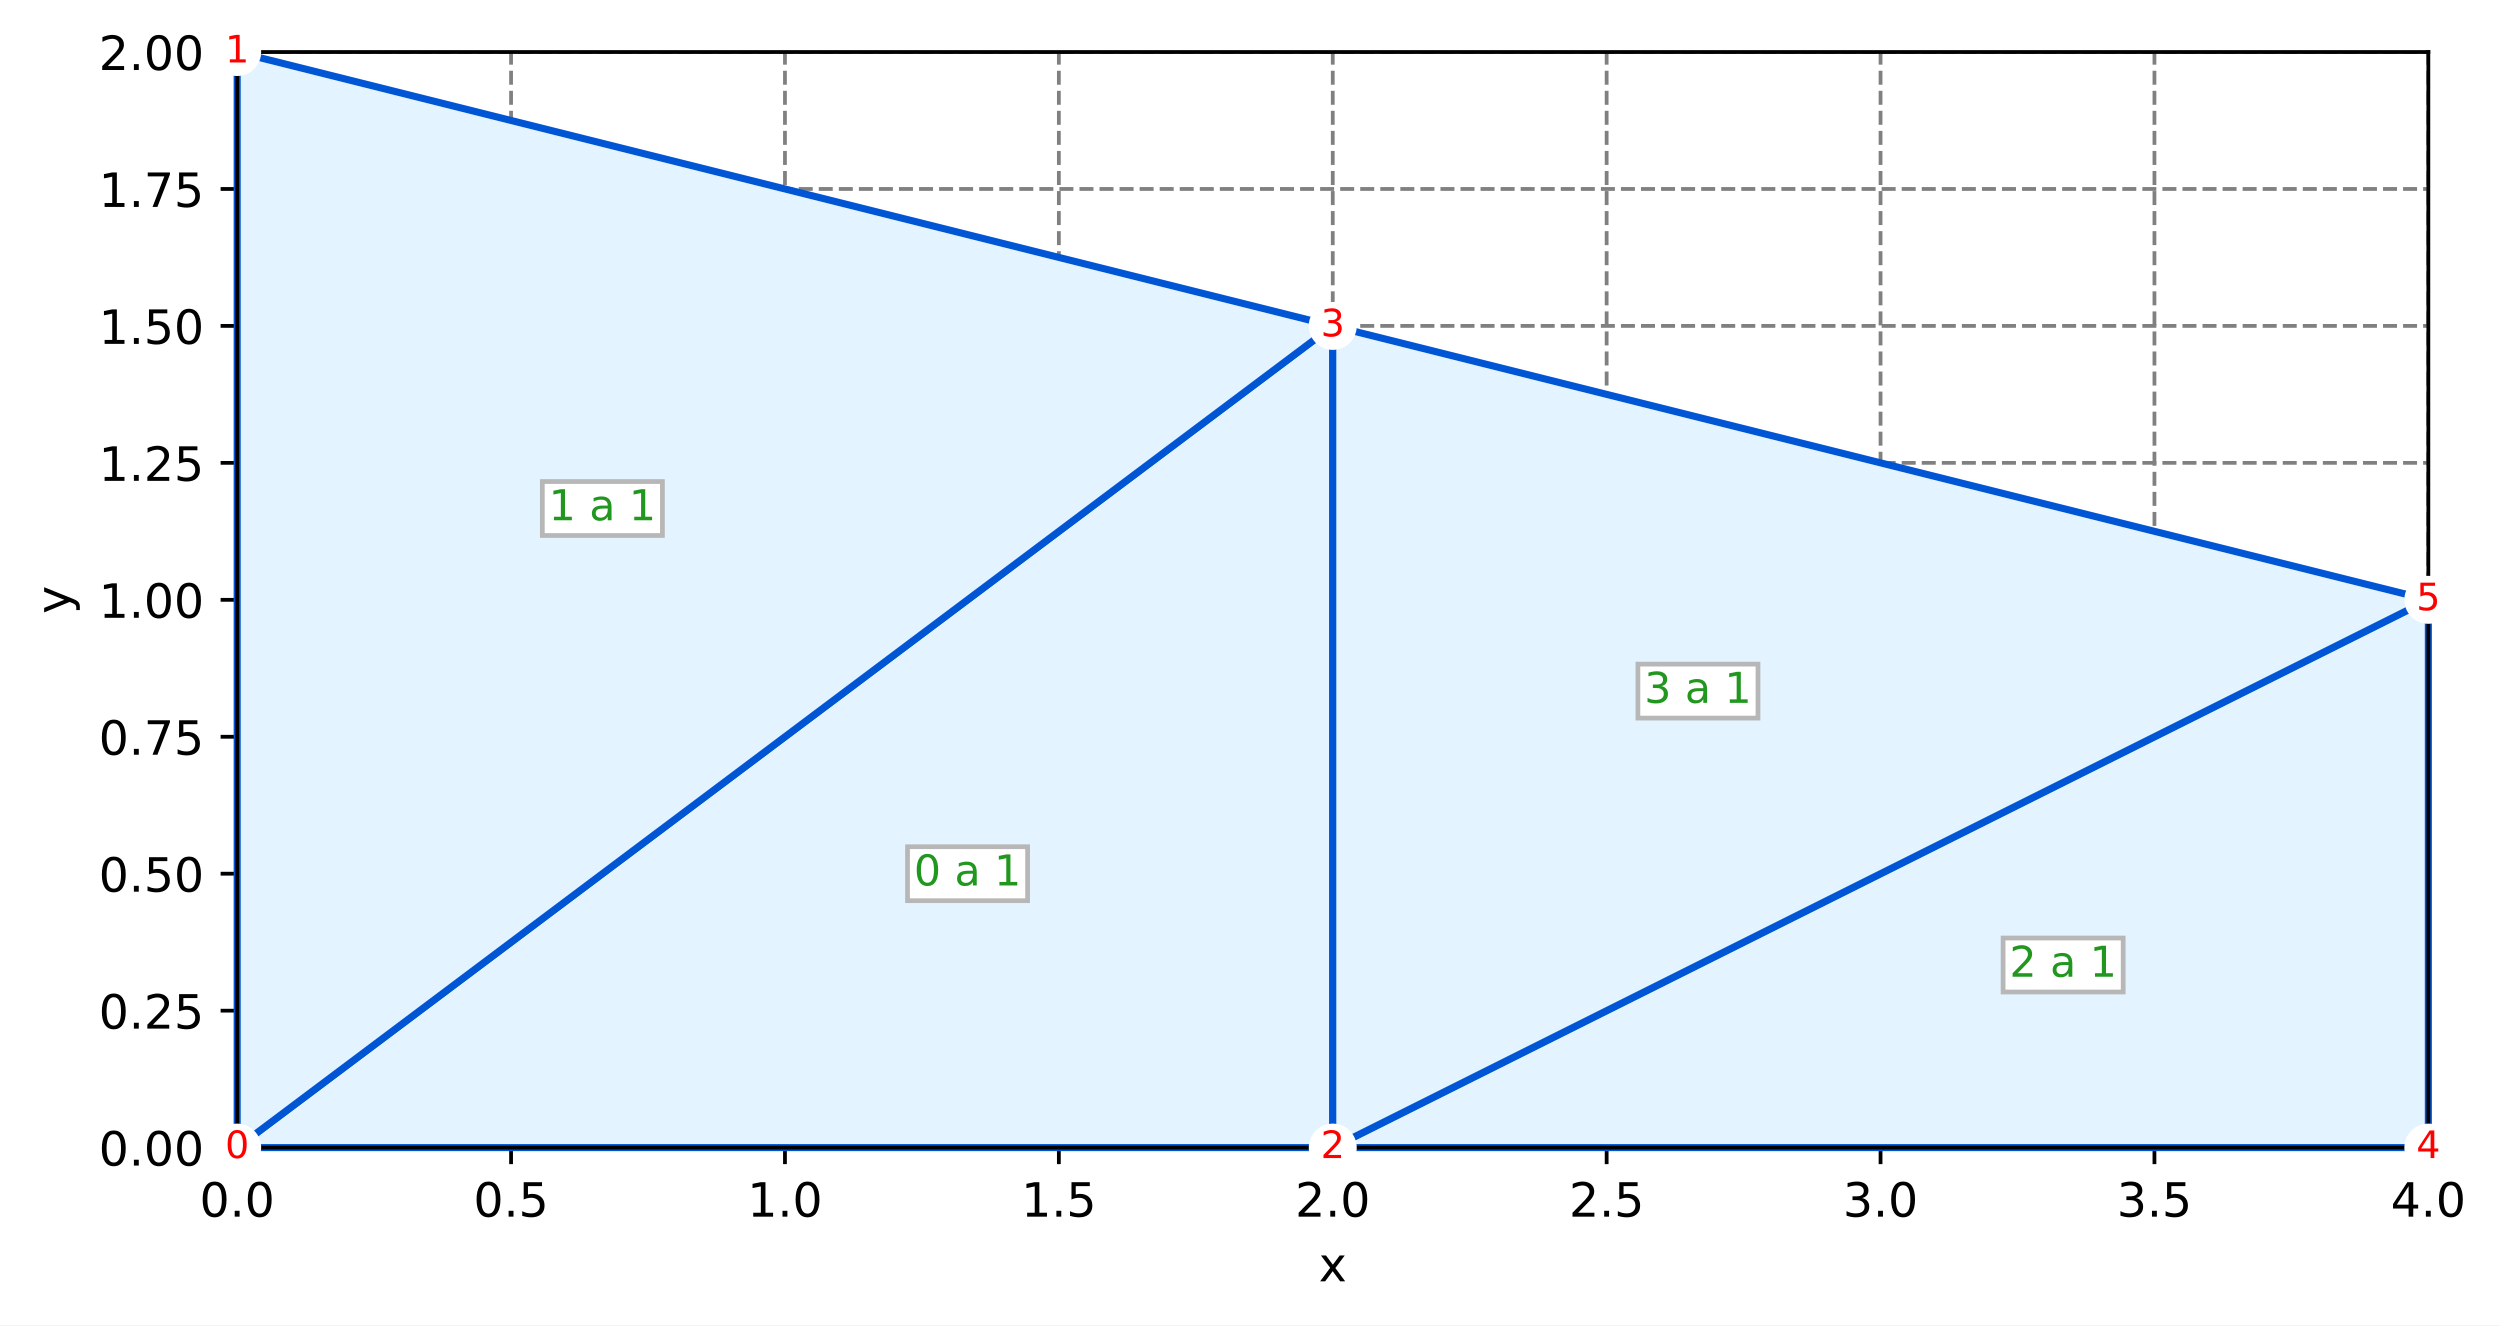
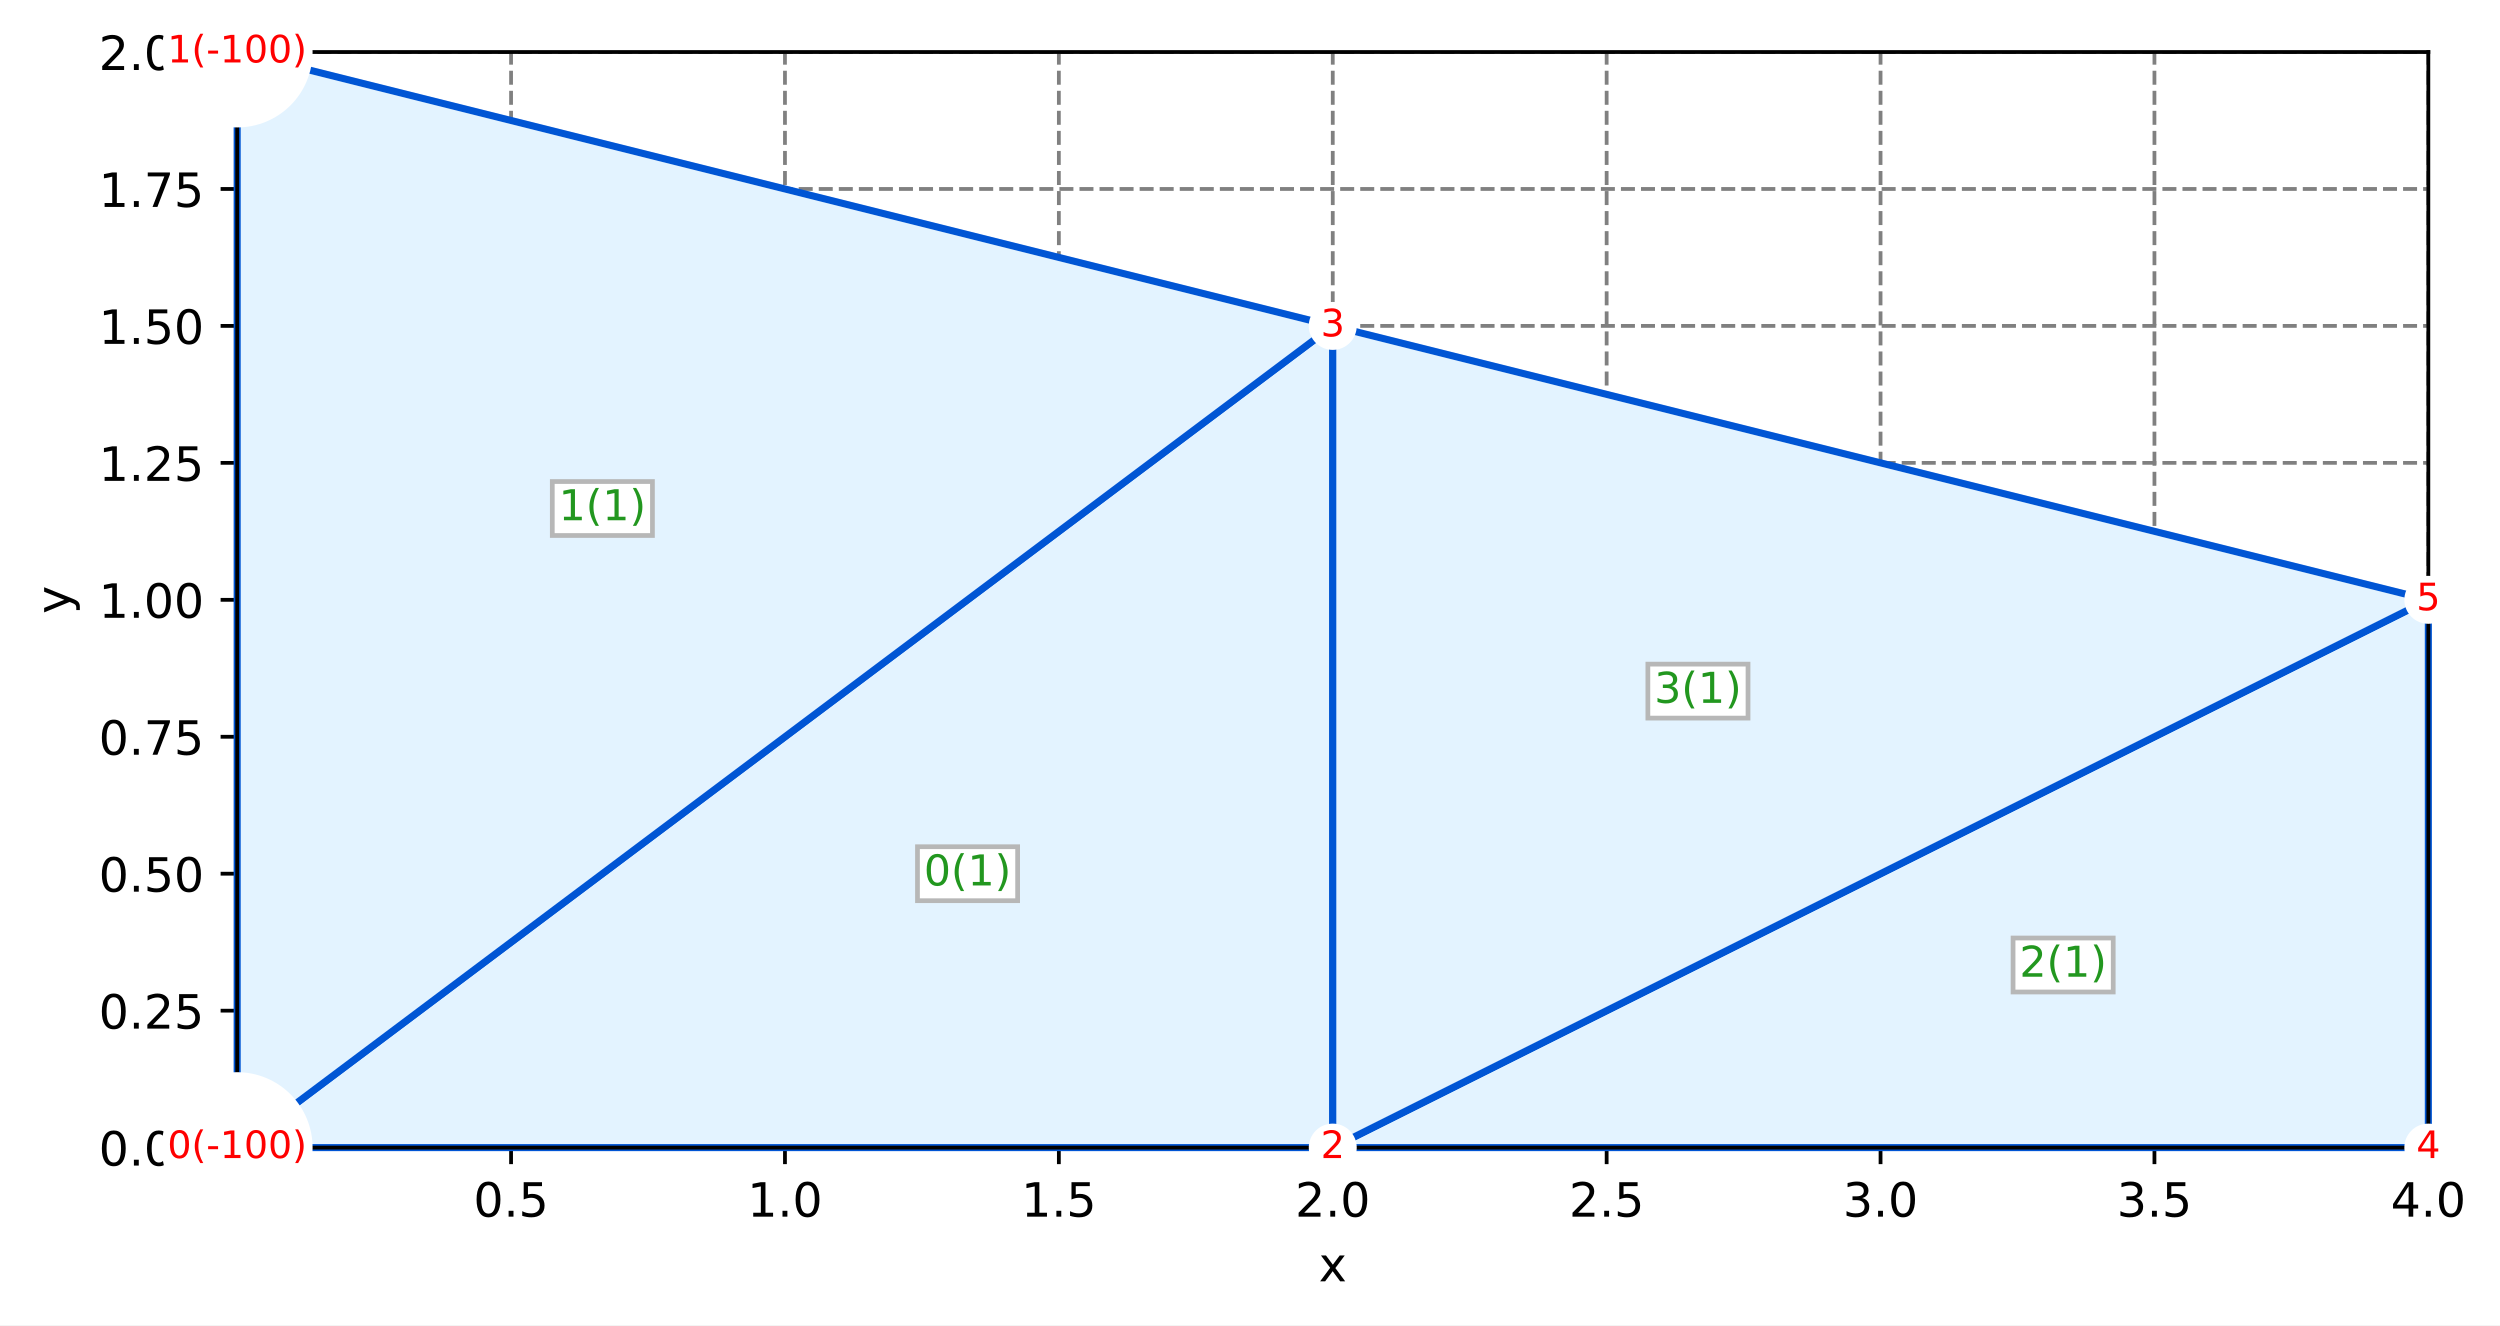
<svg xmlns="http://www.w3.org/2000/svg" xmlns:xlink="http://www.w3.org/1999/xlink" width="528.558pt" height="280.187pt" viewBox="0 0 528.558 280.187" version="1.1">
  <defs>
    <style type="text/css">*{stroke-linejoin: round; stroke-linecap: butt}</style>
  </defs>
  <g id="figure_1">
    <g id="patch_1">
      <path d="M 0 280.187  L 528.558 280.187  L 528.558 0  L 0 0  z " style="fill: #ffffff" />
    </g>
    <g id="axes_1">
      <g id="patch_2">
        <path d="M 50.144 242.631  L 513.407 242.631  L 513.407 10.999  L 50.144 10.999  z " style="fill: #ffffff" />
      </g>
      <g id="matplotlib.axis_1">
        <g id="xtick_1">
          <g id="line2d_1">
-             <path d="M 50.144 242.631  L 50.144 10.999  " clip-path="url(#p65cebef724)" style="fill: none; stroke-dasharray: 2.96,1.28; stroke-dashoffset: 0; stroke: #808080; stroke-width: 0.8" />
+             <path d="M 50.144 242.631  L 50.144 10.999  " clip-path="url(#pfa76dc03b0)" style="fill: none; stroke-dasharray: 2.96,1.28; stroke-dashoffset: 0; stroke: #808080; stroke-width: 0.8" />
          </g>
          <g id="line2d_2">
            <defs>
-               <path id="m64d5d5f95b" d="M 0 0  L 0 3.5  " style="stroke: #000000; stroke-width: 0.8" />
+               <path id="m0bbc252b20" d="M 0 0  L 0 3.5  " style="stroke: #000000; stroke-width: 0.8" />
            </defs>
            <g>
-               <use xlink:href="#m64d5d5f95b" x="50.144" y="242.631" style="stroke: #000000; stroke-width: 0.8" />
+               <use xlink:href="#m0bbc252b20" x="50.144" y="242.631" style="stroke: #000000; stroke-width: 0.8" />
            </g>
          </g>
          <g id="text_1">
            <g transform="translate(42.19219 257.229)scale(0.1 -0.1)">
              <defs>
                <path id="DejaVuSans-30" d="M 2034 4250  Q 1547 4250 1301 3770  Q 1056 3291 1056 2328  Q 1056 1369 1301 889  Q 1547 409 2034 409  Q 2525 409 2770 889  Q 3016 1369 3016 2328  Q 3016 3291 2770 3770  Q 2525 4250 2034 4250  z M 2034 4750  Q 2819 4750 3233 4129  Q 3647 3509 3647 2328  Q 3647 1150 3233 529  Q 2819 -91 2034 -91  Q 1250 -91 836 529  Q 422 1150 422 2328  Q 422 3509 836 4129  Q 1250 4750 2034 4750  z " transform="scale(0.015625)" />
                <path id="DejaVuSans-2e" d="M 684 794  L 1344 794  L 1344 0  L 684 0  L 684 794  z " transform="scale(0.015625)" />
              </defs>
              <use xlink:href="#DejaVuSans-30" />
              <use xlink:href="#DejaVuSans-2e" x="63.623" />
              <use xlink:href="#DejaVuSans-30" x="95.41" />
            </g>
          </g>
        </g>
        <g id="xtick_2">
          <g id="line2d_3">
-             <path d="M 108.052 242.631  L 108.052 10.999  " clip-path="url(#p65cebef724)" style="fill: none; stroke-dasharray: 2.96,1.28; stroke-dashoffset: 0; stroke: #808080; stroke-width: 0.8" />
+             <path d="M 108.052 242.631  L 108.052 10.999  " clip-path="url(#pfa76dc03b0)" style="fill: none; stroke-dasharray: 2.96,1.28; stroke-dashoffset: 0; stroke: #808080; stroke-width: 0.8" />
          </g>
          <g id="line2d_4">
            <g>
-               <use xlink:href="#m64d5d5f95b" x="108.052" y="242.631" style="stroke: #000000; stroke-width: 0.8" />
+               <use xlink:href="#m0bbc252b20" x="108.052" y="242.631" style="stroke: #000000; stroke-width: 0.8" />
            </g>
          </g>
          <g id="text_2">
            <g transform="translate(100.1 257.229)scale(0.1 -0.1)">
              <defs>
                <path id="DejaVuSans-35" d="M 691 4666  L 3169 4666  L 3169 4134  L 1269 4134  L 1269 2991  Q 1406 3038 1543 3061  Q 1681 3084 1819 3084  Q 2600 3084 3056 2656  Q 3513 2228 3513 1497  Q 3513 744 3044 326  Q 2575 -91 1722 -91  Q 1428 -91 1123 -41  Q 819 9 494 109  L 494 744  Q 775 591 1075 516  Q 1375 441 1709 441  Q 2250 441 2565 725  Q 2881 1009 2881 1497  Q 2881 1984 2565 2268  Q 2250 2553 1709 2553  Q 1456 2553 1204 2497  Q 953 2441 691 2322  L 691 4666  z " transform="scale(0.015625)" />
              </defs>
              <use xlink:href="#DejaVuSans-30" />
              <use xlink:href="#DejaVuSans-2e" x="63.623" />
              <use xlink:href="#DejaVuSans-35" x="95.41" />
            </g>
          </g>
        </g>
        <g id="xtick_3">
          <g id="line2d_5">
-             <path d="M 165.959 242.631  L 165.959 10.999  " clip-path="url(#p65cebef724)" style="fill: none; stroke-dasharray: 2.96,1.28; stroke-dashoffset: 0; stroke: #808080; stroke-width: 0.8" />
+             <path d="M 165.959 242.631  L 165.959 10.999  " clip-path="url(#pfa76dc03b0)" style="fill: none; stroke-dasharray: 2.96,1.28; stroke-dashoffset: 0; stroke: #808080; stroke-width: 0.8" />
          </g>
          <g id="line2d_6">
            <g>
-               <use xlink:href="#m64d5d5f95b" x="165.959" y="242.631" style="stroke: #000000; stroke-width: 0.8" />
+               <use xlink:href="#m0bbc252b20" x="165.959" y="242.631" style="stroke: #000000; stroke-width: 0.8" />
            </g>
          </g>
          <g id="text_3">
            <g transform="translate(158.0079 257.229)scale(0.1 -0.1)">
              <defs>
                <path id="DejaVuSans-31" d="M 794 531  L 1825 531  L 1825 4091  L 703 3866  L 703 4441  L 1819 4666  L 2450 4666  L 2450 531  L 3481 531  L 3481 0  L 794 0  L 794 531  z " transform="scale(0.015625)" />
              </defs>
              <use xlink:href="#DejaVuSans-31" />
              <use xlink:href="#DejaVuSans-2e" x="63.623" />
              <use xlink:href="#DejaVuSans-30" x="95.41" />
            </g>
          </g>
        </g>
        <g id="xtick_4">
          <g id="line2d_7">
-             <path d="M 223.867 242.631  L 223.867 10.999  " clip-path="url(#p65cebef724)" style="fill: none; stroke-dasharray: 2.96,1.28; stroke-dashoffset: 0; stroke: #808080; stroke-width: 0.8" />
+             <path d="M 223.867 242.631  L 223.867 10.999  " clip-path="url(#pfa76dc03b0)" style="fill: none; stroke-dasharray: 2.96,1.28; stroke-dashoffset: 0; stroke: #808080; stroke-width: 0.8" />
          </g>
          <g id="line2d_8">
            <g>
-               <use xlink:href="#m64d5d5f95b" x="223.867" y="242.631" style="stroke: #000000; stroke-width: 0.8" />
+               <use xlink:href="#m0bbc252b20" x="223.867" y="242.631" style="stroke: #000000; stroke-width: 0.8" />
            </g>
          </g>
          <g id="text_4">
            <g transform="translate(215.9157 257.229)scale(0.1 -0.1)">
              <use xlink:href="#DejaVuSans-31" />
              <use xlink:href="#DejaVuSans-2e" x="63.623" />
              <use xlink:href="#DejaVuSans-35" x="95.41" />
            </g>
          </g>
        </g>
        <g id="xtick_5">
          <g id="line2d_9">
-             <path d="M 281.775 242.631  L 281.775 10.999  " clip-path="url(#p65cebef724)" style="fill: none; stroke-dasharray: 2.96,1.28; stroke-dashoffset: 0; stroke: #808080; stroke-width: 0.8" />
+             <path d="M 281.775 242.631  L 281.775 10.999  " clip-path="url(#pfa76dc03b0)" style="fill: none; stroke-dasharray: 2.96,1.28; stroke-dashoffset: 0; stroke: #808080; stroke-width: 0.8" />
          </g>
          <g id="line2d_10">
            <g>
-               <use xlink:href="#m64d5d5f95b" x="281.775" y="242.631" style="stroke: #000000; stroke-width: 0.8" />
+               <use xlink:href="#m0bbc252b20" x="281.775" y="242.631" style="stroke: #000000; stroke-width: 0.8" />
            </g>
          </g>
          <g id="text_5">
            <g transform="translate(273.8236 257.229)scale(0.1 -0.1)">
              <defs>
                <path id="DejaVuSans-32" d="M 1228 531  L 3431 531  L 3431 0  L 469 0  L 469 531  Q 828 903 1448 1529  Q 2069 2156 2228 2338  Q 2531 2678 2651 2914  Q 2772 3150 2772 3378  Q 2772 3750 2511 3984  Q 2250 4219 1831 4219  Q 1534 4219 1204 4116  Q 875 4013 500 3803  L 500 4441  Q 881 4594 1212 4672  Q 1544 4750 1819 4750  Q 2544 4750 2975 4387  Q 3406 4025 3406 3419  Q 3406 3131 3298 2873  Q 3191 2616 2906 2266  Q 2828 2175 2409 1742  Q 1991 1309 1228 531  z " transform="scale(0.015625)" />
              </defs>
              <use xlink:href="#DejaVuSans-32" />
              <use xlink:href="#DejaVuSans-2e" x="63.623" />
              <use xlink:href="#DejaVuSans-30" x="95.41" />
            </g>
          </g>
        </g>
        <g id="xtick_6">
          <g id="line2d_11">
-             <path d="M 339.683 242.631  L 339.683 10.999  " clip-path="url(#p65cebef724)" style="fill: none; stroke-dasharray: 2.96,1.28; stroke-dashoffset: 0; stroke: #808080; stroke-width: 0.8" />
+             <path d="M 339.683 242.631  L 339.683 10.999  " clip-path="url(#pfa76dc03b0)" style="fill: none; stroke-dasharray: 2.96,1.28; stroke-dashoffset: 0; stroke: #808080; stroke-width: 0.8" />
          </g>
          <g id="line2d_12">
            <g>
-               <use xlink:href="#m64d5d5f95b" x="339.683" y="242.631" style="stroke: #000000; stroke-width: 0.8" />
+               <use xlink:href="#m0bbc252b20" x="339.683" y="242.631" style="stroke: #000000; stroke-width: 0.8" />
            </g>
          </g>
          <g id="text_6">
            <g transform="translate(331.7314 257.229)scale(0.1 -0.1)">
              <use xlink:href="#DejaVuSans-32" />
              <use xlink:href="#DejaVuSans-2e" x="63.623" />
              <use xlink:href="#DejaVuSans-35" x="95.41" />
            </g>
          </g>
        </g>
        <g id="xtick_7">
          <g id="line2d_13">
-             <path d="M 397.591 242.631  L 397.591 10.999  " clip-path="url(#p65cebef724)" style="fill: none; stroke-dasharray: 2.96,1.28; stroke-dashoffset: 0; stroke: #808080; stroke-width: 0.8" />
+             <path d="M 397.591 242.631  L 397.591 10.999  " clip-path="url(#pfa76dc03b0)" style="fill: none; stroke-dasharray: 2.96,1.28; stroke-dashoffset: 0; stroke: #808080; stroke-width: 0.8" />
          </g>
          <g id="line2d_14">
            <g>
-               <use xlink:href="#m64d5d5f95b" x="397.591" y="242.631" style="stroke: #000000; stroke-width: 0.8" />
+               <use xlink:href="#m0bbc252b20" x="397.591" y="242.631" style="stroke: #000000; stroke-width: 0.8" />
            </g>
          </g>
          <g id="text_7">
            <g transform="translate(389.6393 257.229)scale(0.1 -0.1)">
              <defs>
                <path id="DejaVuSans-33" d="M 2597 2516  Q 3050 2419 3304 2112  Q 3559 1806 3559 1356  Q 3559 666 3084 287  Q 2609 -91 1734 -91  Q 1441 -91 1130 -33  Q 819 25 488 141  L 488 750  Q 750 597 1062 519  Q 1375 441 1716 441  Q 2309 441 2620 675  Q 2931 909 2931 1356  Q 2931 1769 2642 2001  Q 2353 2234 1838 2234  L 1294 2234  L 1294 2753  L 1863 2753  Q 2328 2753 2575 2939  Q 2822 3125 2822 3475  Q 2822 3834 2567 4026  Q 2313 4219 1838 4219  Q 1578 4219 1281 4162  Q 984 4106 628 3988  L 628 4550  Q 988 4650 1302 4700  Q 1616 4750 1894 4750  Q 2613 4750 3031 4423  Q 3450 4097 3450 3541  Q 3450 3153 3228 2886  Q 3006 2619 2597 2516  z " transform="scale(0.015625)" />
              </defs>
              <use xlink:href="#DejaVuSans-33" />
              <use xlink:href="#DejaVuSans-2e" x="63.623" />
              <use xlink:href="#DejaVuSans-30" x="95.41" />
            </g>
          </g>
        </g>
        <g id="xtick_8">
          <g id="line2d_15">
-             <path d="M 455.499 242.631  L 455.499 10.999  " clip-path="url(#p65cebef724)" style="fill: none; stroke-dasharray: 2.96,1.28; stroke-dashoffset: 0; stroke: #808080; stroke-width: 0.8" />
+             <path d="M 455.499 242.631  L 455.499 10.999  " clip-path="url(#pfa76dc03b0)" style="fill: none; stroke-dasharray: 2.96,1.28; stroke-dashoffset: 0; stroke: #808080; stroke-width: 0.8" />
          </g>
          <g id="line2d_16">
            <g>
-               <use xlink:href="#m64d5d5f95b" x="455.499" y="242.631" style="stroke: #000000; stroke-width: 0.8" />
+               <use xlink:href="#m0bbc252b20" x="455.499" y="242.631" style="stroke: #000000; stroke-width: 0.8" />
            </g>
          </g>
          <g id="text_8">
            <g transform="translate(447.5471 257.229)scale(0.1 -0.1)">
              <use xlink:href="#DejaVuSans-33" />
              <use xlink:href="#DejaVuSans-2e" x="63.623" />
              <use xlink:href="#DejaVuSans-35" x="95.41" />
            </g>
          </g>
        </g>
        <g id="xtick_9">
          <g id="line2d_17">
-             <path d="M 513.407 242.631  L 513.407 10.999  " clip-path="url(#p65cebef724)" style="fill: none; stroke-dasharray: 2.96,1.28; stroke-dashoffset: 0; stroke: #808080; stroke-width: 0.8" />
+             <path d="M 513.407 242.631  L 513.407 10.999  " clip-path="url(#pfa76dc03b0)" style="fill: none; stroke-dasharray: 2.96,1.28; stroke-dashoffset: 0; stroke: #808080; stroke-width: 0.8" />
          </g>
          <g id="line2d_18">
            <g>
-               <use xlink:href="#m64d5d5f95b" x="513.407" y="242.631" style="stroke: #000000; stroke-width: 0.8" />
+               <use xlink:href="#m0bbc252b20" x="513.407" y="242.631" style="stroke: #000000; stroke-width: 0.8" />
            </g>
          </g>
          <g id="text_9">
            <g transform="translate(505.455 257.229)scale(0.1 -0.1)">
              <defs>
                <path id="DejaVuSans-34" d="M 2419 4116  L 825 1625  L 2419 1625  L 2419 4116  z M 2253 4666  L 3047 4666  L 3047 1625  L 3713 1625  L 3713 1100  L 3047 1100  L 3047 0  L 2419 0  L 2419 1100  L 313 1100  L 313 1709  L 2253 4666  z " transform="scale(0.015625)" />
              </defs>
              <use xlink:href="#DejaVuSans-34" />
              <use xlink:href="#DejaVuSans-2e" x="63.623" />
              <use xlink:href="#DejaVuSans-30" x="95.41" />
            </g>
          </g>
        </g>
        <g id="text_10">
          <g transform="translate(278.8158 270.9072)scale(0.1 -0.1)">
            <defs>
              <path id="DejaVuSans-78" d="M 3513 3500  L 2247 1797  L 3578 0  L 2900 0  L 1881 1375  L 863 0  L 184 0  L 1544 1831  L 300 3500  L 978 3500  L 1906 2253  L 2834 3500  L 3513 3500  z " transform="scale(0.015625)" />
            </defs>
            <use xlink:href="#DejaVuSans-78" />
          </g>
        </g>
      </g>
      <g id="matplotlib.axis_2">
        <g id="ytick_1">
          <g id="line2d_19">
-             <path d="M 50.144 242.631  L 513.407 242.631  " clip-path="url(#p65cebef724)" style="fill: none; stroke-dasharray: 2.96,1.28; stroke-dashoffset: 0; stroke: #808080; stroke-width: 0.8" />
+             <path d="M 50.144 242.631  L 513.407 242.631  " clip-path="url(#pfa76dc03b0)" style="fill: none; stroke-dasharray: 2.96,1.28; stroke-dashoffset: 0; stroke: #808080; stroke-width: 0.8" />
          </g>
          <g id="line2d_20">
            <defs>
-               <path id="m6e37e81a86" d="M 0 0  L -3.5 0  " style="stroke: #000000; stroke-width: 0.8" />
+               <path id="m6beee8eb26" d="M 0 0  L -3.5 0  " style="stroke: #000000; stroke-width: 0.8" />
            </defs>
            <g>
-               <use xlink:href="#m6e37e81a86" x="50.144" y="242.631" style="stroke: #000000; stroke-width: 0.8" />
+               <use xlink:href="#m6beee8eb26" x="50.144" y="242.631" style="stroke: #000000; stroke-width: 0.8" />
            </g>
          </g>
          <g id="text_11">
            <g transform="translate(20.87813 246.4298)scale(0.1 -0.1)">
              <use xlink:href="#DejaVuSans-30" />
              <use xlink:href="#DejaVuSans-2e" x="63.623" />
              <use xlink:href="#DejaVuSans-30" x="95.41" />
              <use xlink:href="#DejaVuSans-30" x="159.033" />
            </g>
          </g>
        </g>
        <g id="ytick_2">
          <g id="line2d_21">
-             <path d="M 50.144 213.677  L 513.407 213.677  " clip-path="url(#p65cebef724)" style="fill: none; stroke-dasharray: 2.96,1.28; stroke-dashoffset: 0; stroke: #808080; stroke-width: 0.8" />
+             <path d="M 50.144 213.677  L 513.407 213.677  " clip-path="url(#pfa76dc03b0)" style="fill: none; stroke-dasharray: 2.96,1.28; stroke-dashoffset: 0; stroke: #808080; stroke-width: 0.8" />
          </g>
          <g id="line2d_22">
            <g>
-               <use xlink:href="#m6e37e81a86" x="50.144" y="213.677" style="stroke: #000000; stroke-width: 0.8" />
+               <use xlink:href="#m6beee8eb26" x="50.144" y="213.677" style="stroke: #000000; stroke-width: 0.8" />
            </g>
          </g>
          <g id="text_12">
            <g transform="translate(20.87813 217.4759)scale(0.1 -0.1)">
              <use xlink:href="#DejaVuSans-30" />
              <use xlink:href="#DejaVuSans-2e" x="63.623" />
              <use xlink:href="#DejaVuSans-32" x="95.41" />
              <use xlink:href="#DejaVuSans-35" x="159.033" />
            </g>
          </g>
        </g>
        <g id="ytick_3">
          <g id="line2d_23">
-             <path d="M 50.144 184.723  L 513.407 184.723  " clip-path="url(#p65cebef724)" style="fill: none; stroke-dasharray: 2.96,1.28; stroke-dashoffset: 0; stroke: #808080; stroke-width: 0.8" />
+             <path d="M 50.144 184.723  L 513.407 184.723  " clip-path="url(#pfa76dc03b0)" style="fill: none; stroke-dasharray: 2.96,1.28; stroke-dashoffset: 0; stroke: #808080; stroke-width: 0.8" />
          </g>
          <g id="line2d_24">
            <g>
-               <use xlink:href="#m6e37e81a86" x="50.144" y="184.723" style="stroke: #000000; stroke-width: 0.8" />
+               <use xlink:href="#m6beee8eb26" x="50.144" y="184.723" style="stroke: #000000; stroke-width: 0.8" />
            </g>
          </g>
          <g id="text_13">
            <g transform="translate(20.87813 188.522)scale(0.1 -0.1)">
              <use xlink:href="#DejaVuSans-30" />
              <use xlink:href="#DejaVuSans-2e" x="63.623" />
              <use xlink:href="#DejaVuSans-35" x="95.41" />
              <use xlink:href="#DejaVuSans-30" x="159.033" />
            </g>
          </g>
        </g>
        <g id="ytick_4">
          <g id="line2d_25">
-             <path d="M 50.144 155.769  L 513.407 155.769  " clip-path="url(#p65cebef724)" style="fill: none; stroke-dasharray: 2.96,1.28; stroke-dashoffset: 0; stroke: #808080; stroke-width: 0.8" />
+             <path d="M 50.144 155.769  L 513.407 155.769  " clip-path="url(#pfa76dc03b0)" style="fill: none; stroke-dasharray: 2.96,1.28; stroke-dashoffset: 0; stroke: #808080; stroke-width: 0.8" />
          </g>
          <g id="line2d_26">
            <g>
-               <use xlink:href="#m6e37e81a86" x="50.144" y="155.769" style="stroke: #000000; stroke-width: 0.8" />
+               <use xlink:href="#m6beee8eb26" x="50.144" y="155.769" style="stroke: #000000; stroke-width: 0.8" />
            </g>
          </g>
          <g id="text_14">
            <g transform="translate(20.87813 159.5681)scale(0.1 -0.1)">
              <defs>
                <path id="DejaVuSans-37" d="M 525 4666  L 3525 4666  L 3525 4397  L 1831 0  L 1172 0  L 2766 4134  L 525 4134  L 525 4666  z " transform="scale(0.015625)" />
              </defs>
              <use xlink:href="#DejaVuSans-30" />
              <use xlink:href="#DejaVuSans-2e" x="63.623" />
              <use xlink:href="#DejaVuSans-37" x="95.41" />
              <use xlink:href="#DejaVuSans-35" x="159.033" />
            </g>
          </g>
        </g>
        <g id="ytick_5">
          <g id="line2d_27">
-             <path d="M 50.144 126.815  L 513.407 126.815  " clip-path="url(#p65cebef724)" style="fill: none; stroke-dasharray: 2.96,1.28; stroke-dashoffset: 0; stroke: #808080; stroke-width: 0.8" />
+             <path d="M 50.144 126.815  L 513.407 126.815  " clip-path="url(#pfa76dc03b0)" style="fill: none; stroke-dasharray: 2.96,1.28; stroke-dashoffset: 0; stroke: #808080; stroke-width: 0.8" />
          </g>
          <g id="line2d_28">
            <g>
-               <use xlink:href="#m6e37e81a86" x="50.144" y="126.815" style="stroke: #000000; stroke-width: 0.8" />
+               <use xlink:href="#m6beee8eb26" x="50.144" y="126.815" style="stroke: #000000; stroke-width: 0.8" />
            </g>
          </g>
          <g id="text_15">
            <g transform="translate(20.87813 130.6141)scale(0.1 -0.1)">
              <use xlink:href="#DejaVuSans-31" />
              <use xlink:href="#DejaVuSans-2e" x="63.623" />
              <use xlink:href="#DejaVuSans-30" x="95.41" />
              <use xlink:href="#DejaVuSans-30" x="159.033" />
            </g>
          </g>
        </g>
        <g id="ytick_6">
          <g id="line2d_29">
-             <path d="M 50.144 97.861  L 513.407 97.861  " clip-path="url(#p65cebef724)" style="fill: none; stroke-dasharray: 2.96,1.28; stroke-dashoffset: 0; stroke: #808080; stroke-width: 0.8" />
+             <path d="M 50.144 97.861  L 513.407 97.861  " clip-path="url(#pfa76dc03b0)" style="fill: none; stroke-dasharray: 2.96,1.28; stroke-dashoffset: 0; stroke: #808080; stroke-width: 0.8" />
          </g>
          <g id="line2d_30">
            <g>
-               <use xlink:href="#m6e37e81a86" x="50.144" y="97.861" style="stroke: #000000; stroke-width: 0.8" />
+               <use xlink:href="#m6beee8eb26" x="50.144" y="97.861" style="stroke: #000000; stroke-width: 0.8" />
            </g>
          </g>
          <g id="text_16">
            <g transform="translate(20.87813 101.6602)scale(0.1 -0.1)">
              <use xlink:href="#DejaVuSans-31" />
              <use xlink:href="#DejaVuSans-2e" x="63.623" />
              <use xlink:href="#DejaVuSans-32" x="95.41" />
              <use xlink:href="#DejaVuSans-35" x="159.033" />
            </g>
          </g>
        </g>
        <g id="ytick_7">
          <g id="line2d_31">
-             <path d="M 50.144 68.907  L 513.407 68.907  " clip-path="url(#p65cebef724)" style="fill: none; stroke-dasharray: 2.96,1.28; stroke-dashoffset: 0; stroke: #808080; stroke-width: 0.8" />
+             <path d="M 50.144 68.907  L 513.407 68.907  " clip-path="url(#pfa76dc03b0)" style="fill: none; stroke-dasharray: 2.96,1.28; stroke-dashoffset: 0; stroke: #808080; stroke-width: 0.8" />
          </g>
          <g id="line2d_32">
            <g>
-               <use xlink:href="#m6e37e81a86" x="50.144" y="68.907" style="stroke: #000000; stroke-width: 0.8" />
+               <use xlink:href="#m6beee8eb26" x="50.144" y="68.907" style="stroke: #000000; stroke-width: 0.8" />
            </g>
          </g>
          <g id="text_17">
            <g transform="translate(20.87813 72.70628)scale(0.1 -0.1)">
              <use xlink:href="#DejaVuSans-31" />
              <use xlink:href="#DejaVuSans-2e" x="63.623" />
              <use xlink:href="#DejaVuSans-35" x="95.41" />
              <use xlink:href="#DejaVuSans-30" x="159.033" />
            </g>
          </g>
        </g>
        <g id="ytick_8">
          <g id="line2d_33">
-             <path d="M 50.144 39.953  L 513.407 39.953  " clip-path="url(#p65cebef724)" style="fill: none; stroke-dasharray: 2.96,1.28; stroke-dashoffset: 0; stroke: #808080; stroke-width: 0.8" />
+             <path d="M 50.144 39.953  L 513.407 39.953  " clip-path="url(#pfa76dc03b0)" style="fill: none; stroke-dasharray: 2.96,1.28; stroke-dashoffset: 0; stroke: #808080; stroke-width: 0.8" />
          </g>
          <g id="line2d_34">
            <g>
-               <use xlink:href="#m6e37e81a86" x="50.144" y="39.953" style="stroke: #000000; stroke-width: 0.8" />
+               <use xlink:href="#m6beee8eb26" x="50.144" y="39.953" style="stroke: #000000; stroke-width: 0.8" />
            </g>
          </g>
          <g id="text_18">
            <g transform="translate(20.87813 43.75236)scale(0.1 -0.1)">
              <use xlink:href="#DejaVuSans-31" />
              <use xlink:href="#DejaVuSans-2e" x="63.623" />
              <use xlink:href="#DejaVuSans-37" x="95.41" />
              <use xlink:href="#DejaVuSans-35" x="159.033" />
            </g>
          </g>
        </g>
        <g id="ytick_9">
          <g id="line2d_35">
-             <path d="M 50.144 10.999  L 513.407 10.999  " clip-path="url(#p65cebef724)" style="fill: none; stroke-dasharray: 2.96,1.28; stroke-dashoffset: 0; stroke: #808080; stroke-width: 0.8" />
+             <path d="M 50.144 10.999  L 513.407 10.999  " clip-path="url(#pfa76dc03b0)" style="fill: none; stroke-dasharray: 2.96,1.28; stroke-dashoffset: 0; stroke: #808080; stroke-width: 0.8" />
          </g>
          <g id="line2d_36">
            <g>
-               <use xlink:href="#m6e37e81a86" x="50.144" y="10.999" style="stroke: #000000; stroke-width: 0.8" />
+               <use xlink:href="#m6beee8eb26" x="50.144" y="10.999" style="stroke: #000000; stroke-width: 0.8" />
            </g>
          </g>
          <g id="text_19">
            <g transform="translate(20.87813 14.79844)scale(0.1 -0.1)">
              <use xlink:href="#DejaVuSans-32" />
              <use xlink:href="#DejaVuSans-2e" x="63.623" />
              <use xlink:href="#DejaVuSans-30" x="95.41" />
              <use xlink:href="#DejaVuSans-30" x="159.033" />
            </g>
          </g>
        </g>
        <g id="text_20">
          <g transform="translate(14.79844 129.7743)rotate(-90)scale(0.1 -0.1)">
            <defs>
              <path id="DejaVuSans-79" d="M 2059 -325  Q 1816 -950 1584 -1140  Q 1353 -1331 966 -1331  L 506 -1331  L 506 -850  L 844 -850  Q 1081 -850 1212 -737  Q 1344 -625 1503 -206  L 1606 56  L 191 3500  L 800 3500  L 1894 763  L 2988 3500  L 3597 3500  L 2059 -325  z " transform="scale(0.015625)" />
            </defs>
            <use xlink:href="#DejaVuSans-79" />
          </g>
        </g>
      </g>
      <g id="patch_3">
        <path d="M 50.144 242.631  L 281.775 242.631  L 281.775 68.907  L 50.144 242.631  " style="fill: #e3f3ff; stroke: #0055d4; stroke-width: 1.5; stroke-linejoin: miter" />
      </g>
      <g id="patch_4">
        <path d="M 281.775 68.907  L 50.144 10.999  L 50.144 242.631  L 281.775 68.907  " style="fill: #e3f3ff; stroke: #0055d4; stroke-width: 1.5; stroke-linejoin: miter" />
      </g>
      <g id="patch_5">
        <path d="M 281.775 242.631  L 513.407 242.631  L 513.407 126.815  L 281.775 242.631  " style="fill: #e3f3ff; stroke: #0055d4; stroke-width: 1.5; stroke-linejoin: miter" />
      </g>
      <g id="patch_6">
        <path d="M 513.407 126.815  L 281.775 68.907  L 281.775 242.631  L 513.407 126.815  " style="fill: #e3f3ff; stroke: #0055d4; stroke-width: 1.5; stroke-linejoin: miter" />
      </g>
      <g id="patch_7">
        <path d="M 50.144 242.631  L 50.144 10.999  " style="fill: none; stroke: #000000; stroke-width: 0.8; stroke-linejoin: miter; stroke-linecap: square" />
      </g>
      <g id="patch_8">
        <path d="M 513.407 242.631  L 513.407 10.999  " style="fill: none; stroke: #000000; stroke-width: 0.8; stroke-linejoin: miter; stroke-linecap: square" />
      </g>
      <g id="patch_9">
        <path d="M 50.144 242.631  L 513.407 242.631  " style="fill: none; stroke: #000000; stroke-width: 0.8; stroke-linejoin: miter; stroke-linecap: square" />
      </g>
      <g id="patch_10">
        <path d="M 50.144 10.999  L 513.407 10.999  " style="fill: none; stroke: #000000; stroke-width: 0.8; stroke-linejoin: miter; stroke-linecap: square" />
      </g>
      <g id="text_21">
        <g id="patch_11">
-           <path d="M 191.87 190.428  L 217.259 190.428  L 217.259 179.018  L 191.87 179.018  z " style="fill: #ffffff; stroke: #b7b7b7; stroke-linejoin: miter" />
-         </g>
-         <g style="fill: #22971f" transform="translate(193.2205 187.2062)scale(0.09 -0.09)">
+           <path d="M 193.977 190.428  L 215.152 190.428  L 215.152 179.018  L 193.977 179.018  z " style="fill: #ffffff; stroke: #b7b7b7; stroke-linejoin: miter" />
+         </g>
+         <g style="fill: #22971f" transform="translate(195.327 187.2062)scale(0.09 -0.09)">
          <defs>
-             <path id="DejaVuSans-20" transform="scale(0.015625)" />
-             <path id="DejaVuSans-61" d="M 2194 1759  Q 1497 1759 1228 1600  Q 959 1441 959 1056  Q 959 750 1161 570  Q 1363 391 1709 391  Q 2188 391 2477 730  Q 2766 1069 2766 1631  L 2766 1759  L 2194 1759  z M 3341 1997  L 3341 0  L 2766 0  L 2766 531  Q 2569 213 2275 61  Q 1981 -91 1556 -91  Q 1019 -91 701 211  Q 384 513 384 1019  Q 384 1609 779 1909  Q 1175 2209 1959 2209  L 2766 2209  L 2766 2266  Q 2766 2663 2505 2880  Q 2244 3097 1772 3097  Q 1472 3097 1187 3025  Q 903 2953 641 2809  L 641 3341  Q 956 3463 1253 3523  Q 1550 3584 1831 3584  Q 2591 3584 2966 3190  Q 3341 2797 3341 1997  z " transform="scale(0.015625)" />
+             <path id="DejaVuSans-28" d="M 1984 4856  Q 1566 4138 1362 3434  Q 1159 2731 1159 2009  Q 1159 1288 1364 580  Q 1569 -128 1984 -844  L 1484 -844  Q 1016 -109 783 600  Q 550 1309 550 2009  Q 550 2706 781 3412  Q 1013 4119 1484 4856  L 1984 4856  z " transform="scale(0.015625)" />
+             <path id="DejaVuSans-29" d="M 513 4856  L 1013 4856  Q 1481 4119 1714 3412  Q 1947 2706 1947 2009  Q 1947 1309 1714 600  Q 1481 -109 1013 -844  L 513 -844  Q 928 -128 1133 580  Q 1338 1288 1338 2009  Q 1338 2731 1133 3434  Q 928 4138 513 4856  z " transform="scale(0.015625)" />
          </defs>
          <use xlink:href="#DejaVuSans-30" />
-           <use xlink:href="#DejaVuSans-20" x="63.623" />
-           <use xlink:href="#DejaVuSans-61" x="95.41" />
-           <use xlink:href="#DejaVuSans-20" x="156.689" />
-           <use xlink:href="#DejaVuSans-31" x="188.477" />
+           <use xlink:href="#DejaVuSans-28" x="63.623" />
+           <use xlink:href="#DejaVuSans-31" x="102.637" />
+           <use xlink:href="#DejaVuSans-29" x="166.26" />
        </g>
      </g>
      <g id="text_22">
        <g id="patch_12">
-           <path d="M 114.66 113.217  L 140.048 113.217  L 140.048 101.807  L 114.66 101.807  z " style="fill: #ffffff; stroke: #b7b7b7; stroke-linejoin: miter" />
-         </g>
-         <g style="fill: #22971f" transform="translate(116.01 109.9957)scale(0.09 -0.09)">
+           <path d="M 116.767 113.217  L 137.942 113.217  L 137.942 101.807  L 116.767 101.807  z " style="fill: #ffffff; stroke: #b7b7b7; stroke-linejoin: miter" />
+         </g>
+         <g style="fill: #22971f" transform="translate(118.1166 109.9957)scale(0.09 -0.09)">
          <use xlink:href="#DejaVuSans-31" />
-           <use xlink:href="#DejaVuSans-20" x="63.623" />
-           <use xlink:href="#DejaVuSans-61" x="95.41" />
-           <use xlink:href="#DejaVuSans-20" x="156.689" />
-           <use xlink:href="#DejaVuSans-31" x="188.477" />
+           <use xlink:href="#DejaVuSans-28" x="63.623" />
+           <use xlink:href="#DejaVuSans-31" x="102.637" />
+           <use xlink:href="#DejaVuSans-29" x="166.26" />
        </g>
      </g>
      <g id="text_23">
        <g id="patch_13">
-           <path d="M 423.502 209.731  L 448.89 209.731  L 448.89 198.32  L 423.502 198.32  z " style="fill: #ffffff; stroke: #b7b7b7; stroke-linejoin: miter" />
-         </g>
-         <g style="fill: #22971f" transform="translate(424.8518 206.5088)scale(0.09 -0.09)">
+           <path d="M 425.608 209.731  L 446.784 209.731  L 446.784 198.32  L 425.608 198.32  z " style="fill: #ffffff; stroke: #b7b7b7; stroke-linejoin: miter" />
+         </g>
+         <g style="fill: #22971f" transform="translate(426.9584 206.5088)scale(0.09 -0.09)">
          <use xlink:href="#DejaVuSans-32" />
-           <use xlink:href="#DejaVuSans-20" x="63.623" />
-           <use xlink:href="#DejaVuSans-61" x="95.41" />
-           <use xlink:href="#DejaVuSans-20" x="156.689" />
-           <use xlink:href="#DejaVuSans-31" x="188.477" />
+           <use xlink:href="#DejaVuSans-28" x="63.623" />
+           <use xlink:href="#DejaVuSans-31" x="102.637" />
+           <use xlink:href="#DejaVuSans-29" x="166.26" />
        </g>
      </g>
      <g id="text_24">
        <g id="patch_14">
-           <path d="M 346.291 151.823  L 371.68 151.823  L 371.68 140.412  L 346.291 140.412  z " style="fill: #ffffff; stroke: #b7b7b7; stroke-linejoin: miter" />
-         </g>
-         <g style="fill: #22971f" transform="translate(347.6414 148.601)scale(0.09 -0.09)">
+           <path d="M 348.398 151.823  L 369.573 151.823  L 369.573 140.412  L 348.398 140.412  z " style="fill: #ffffff; stroke: #b7b7b7; stroke-linejoin: miter" />
+         </g>
+         <g style="fill: #22971f" transform="translate(349.7479 148.601)scale(0.09 -0.09)">
          <use xlink:href="#DejaVuSans-33" />
-           <use xlink:href="#DejaVuSans-20" x="63.623" />
-           <use xlink:href="#DejaVuSans-61" x="95.41" />
-           <use xlink:href="#DejaVuSans-20" x="156.689" />
-           <use xlink:href="#DejaVuSans-31" x="188.477" />
+           <use xlink:href="#DejaVuSans-28" x="63.623" />
+           <use xlink:href="#DejaVuSans-31" x="102.637" />
+           <use xlink:href="#DejaVuSans-29" x="166.26" />
        </g>
      </g>
      <g id="text_25">
        <g id="patch_15">
-           <path d="M 50.144 247.702  C 51.489 247.702 52.779 247.168 53.73 246.217  C 54.681 245.266 55.215 243.976 55.215 242.631  C 55.215 241.286 54.681 239.996 53.73 239.045  C 52.779 238.094 51.489 237.559 50.144 237.559  C 48.799 237.559 47.509 238.094 46.558 239.045  C 45.607 239.996 45.072 241.286 45.072 242.631  C 45.072 243.976 45.607 245.266 46.558 246.217  C 47.509 247.168 48.799 247.702 50.144 247.702  z " style="fill: #ffffff" />
-         </g>
-         <g style="fill: #ff0000" transform="translate(47.59875 244.8381)scale(0.08 -0.08)">
+           <path d="M 50.144 258.575  C 54.372 258.575 58.428 256.895 61.418 253.905  C 64.408 250.915 66.088 246.859 66.088 242.631  C 66.088 238.402 64.408 234.346 61.418 231.356  C 58.428 228.366 54.372 226.686 50.144 226.686  C 45.915 226.686 41.859 228.366 38.869 231.356  C 35.879 234.346 34.199 238.402 34.199 242.631  C 34.199 246.859 35.879 250.915 38.869 253.905  C 41.859 256.895 45.915 258.575 50.144 258.575  z " style="fill: #ffffff" />
+         </g>
+         <g style="fill: #ff0000" transform="translate(35.39937 244.8381)scale(0.08 -0.08)">
+           <defs>
+             <path id="DejaVuSans-2d" d="M 313 2009  L 1997 2009  L 1997 1497  L 313 1497  L 313 2009  z " transform="scale(0.015625)" />
+           </defs>
          <use xlink:href="#DejaVuSans-30" />
+           <use xlink:href="#DejaVuSans-28" x="63.623" />
+           <use xlink:href="#DejaVuSans-2d" x="102.637" />
+           <use xlink:href="#DejaVuSans-31" x="138.721" />
+           <use xlink:href="#DejaVuSans-30" x="202.344" />
+           <use xlink:href="#DejaVuSans-30" x="265.967" />
+           <use xlink:href="#DejaVuSans-29" x="329.59" />
        </g>
      </g>
      <g id="text_26">
        <g id="patch_16">
-           <path d="M 50.144 16.07  C 51.489 16.07 52.779 15.536 53.73 14.585  C 54.681 13.634 55.215 12.344 55.215 10.999  C 55.215 9.654 54.681 8.364 53.73 7.413  C 52.779 6.462 51.489 5.928 50.144 5.928  C 48.799 5.928 47.509 6.462 46.558 7.413  C 45.607 8.364 45.072 9.654 45.072 10.999  C 45.072 12.344 45.607 13.634 46.558 14.585  C 47.509 15.536 48.799 16.07 50.144 16.07  z " style="fill: #ffffff" />
-         </g>
-         <g style="fill: #ff0000" transform="translate(47.59875 13.20672)scale(0.08 -0.08)">
+           <path d="M 50.144 26.944  C 54.372 26.944 58.428 25.264 61.418 22.274  C 64.408 19.284 66.088 15.228 66.088 10.999  C 66.088 6.771 64.408 2.715 61.418 -0.275  C 58.428 -3.265 54.372 -4.945 50.144 -4.945  C 45.915 -4.945 41.859 -3.265 38.869 -0.275  C 35.879 2.715 34.199 6.771 34.199 10.999  C 34.199 15.228 35.879 19.284 38.869 22.274  C 41.859 25.264 45.915 26.944 50.144 26.944  z " style="fill: #ffffff" />
+         </g>
+         <g style="fill: #ff0000" transform="translate(35.39937 13.20672)scale(0.08 -0.08)">
          <use xlink:href="#DejaVuSans-31" />
+           <use xlink:href="#DejaVuSans-28" x="63.623" />
+           <use xlink:href="#DejaVuSans-2d" x="102.637" />
+           <use xlink:href="#DejaVuSans-31" x="138.721" />
+           <use xlink:href="#DejaVuSans-30" x="202.344" />
+           <use xlink:href="#DejaVuSans-30" x="265.967" />
+           <use xlink:href="#DejaVuSans-29" x="329.59" />
        </g>
      </g>
      <g id="text_27">
        <g id="patch_17">
          <path d="M 281.775 247.702  C 283.12 247.702 284.41 247.168 285.361 246.217  C 286.312 245.266 286.846 243.976 286.846 242.631  C 286.846 241.286 286.312 239.996 285.361 239.045  C 284.41 238.094 283.12 237.559 281.775 237.559  C 280.43 237.559 279.14 238.094 278.189 239.045  C 277.238 239.996 276.704 241.286 276.704 242.631  C 276.704 243.976 277.238 245.266 278.189 246.217  C 279.14 247.168 280.43 247.702 281.775 247.702  z " style="fill: #ffffff" />
        </g>
        <g style="fill: #ff0000" transform="translate(279.2301 244.8381)scale(0.08 -0.08)">
          <use xlink:href="#DejaVuSans-32" />
        </g>
      </g>
      <g id="text_28">
        <g id="patch_18">
          <path d="M 281.775 73.978  C 283.12 73.978 284.41 73.444 285.361 72.493  C 286.312 71.542 286.846 70.252 286.846 68.907  C 286.846 67.562 286.312 66.272 285.361 65.321  C 284.41 64.37 283.12 63.836 281.775 63.836  C 280.43 63.836 279.14 64.37 278.189 65.321  C 277.238 66.272 276.704 67.562 276.704 68.907  C 276.704 70.252 277.238 71.542 278.189 72.493  C 279.14 73.444 280.43 73.978 281.775 73.978  z " style="fill: #ffffff" />
        </g>
        <g style="fill: #ff0000" transform="translate(279.2301 71.11456)scale(0.08 -0.08)">
          <use xlink:href="#DejaVuSans-33" />
        </g>
      </g>
      <g id="text_29">
        <g id="patch_19">
          <path d="M 513.407 247.702  C 514.751 247.702 516.041 247.168 516.992 246.217  C 517.943 245.266 518.478 243.976 518.478 242.631  C 518.478 241.286 517.943 239.996 516.992 239.045  C 516.041 238.094 514.751 237.559 513.407 237.559  C 512.062 237.559 510.772 238.094 509.821 239.045  C 508.87 239.996 508.335 241.286 508.335 242.631  C 508.335 243.976 508.87 245.266 509.821 246.217  C 510.772 247.168 512.062 247.702 513.407 247.702  z " style="fill: #ffffff" />
        </g>
        <g style="fill: #ff0000" transform="translate(510.8615 244.8381)scale(0.08 -0.08)">
          <use xlink:href="#DejaVuSans-34" />
        </g>
      </g>
      <g id="text_30">
        <g id="patch_20">
          <path d="M 513.407 131.886  C 514.751 131.886 516.041 131.352 516.992 130.401  C 517.943 129.45 518.478 128.16 518.478 126.815  C 518.478 125.47 517.943 124.18 516.992 123.229  C 516.041 122.278 514.751 121.744 513.407 121.744  C 512.062 121.744 510.772 122.278 509.821 123.229  C 508.87 124.18 508.335 125.47 508.335 126.815  C 508.335 128.16 508.87 129.45 509.821 130.401  C 510.772 131.352 512.062 131.886 513.407 131.886  z " style="fill: #ffffff" />
        </g>
        <g style="fill: #ff0000" transform="translate(510.8615 129.0224)scale(0.08 -0.08)">
          <use xlink:href="#DejaVuSans-35" />
        </g>
      </g>
    </g>
  </g>
  <defs>
-     <clipPath id="p65cebef724">
+     <clipPath id="pfa76dc03b0">
      <rect x="50.144" y="10.999" width="463.263" height="231.631" />
    </clipPath>
  </defs>
</svg>
